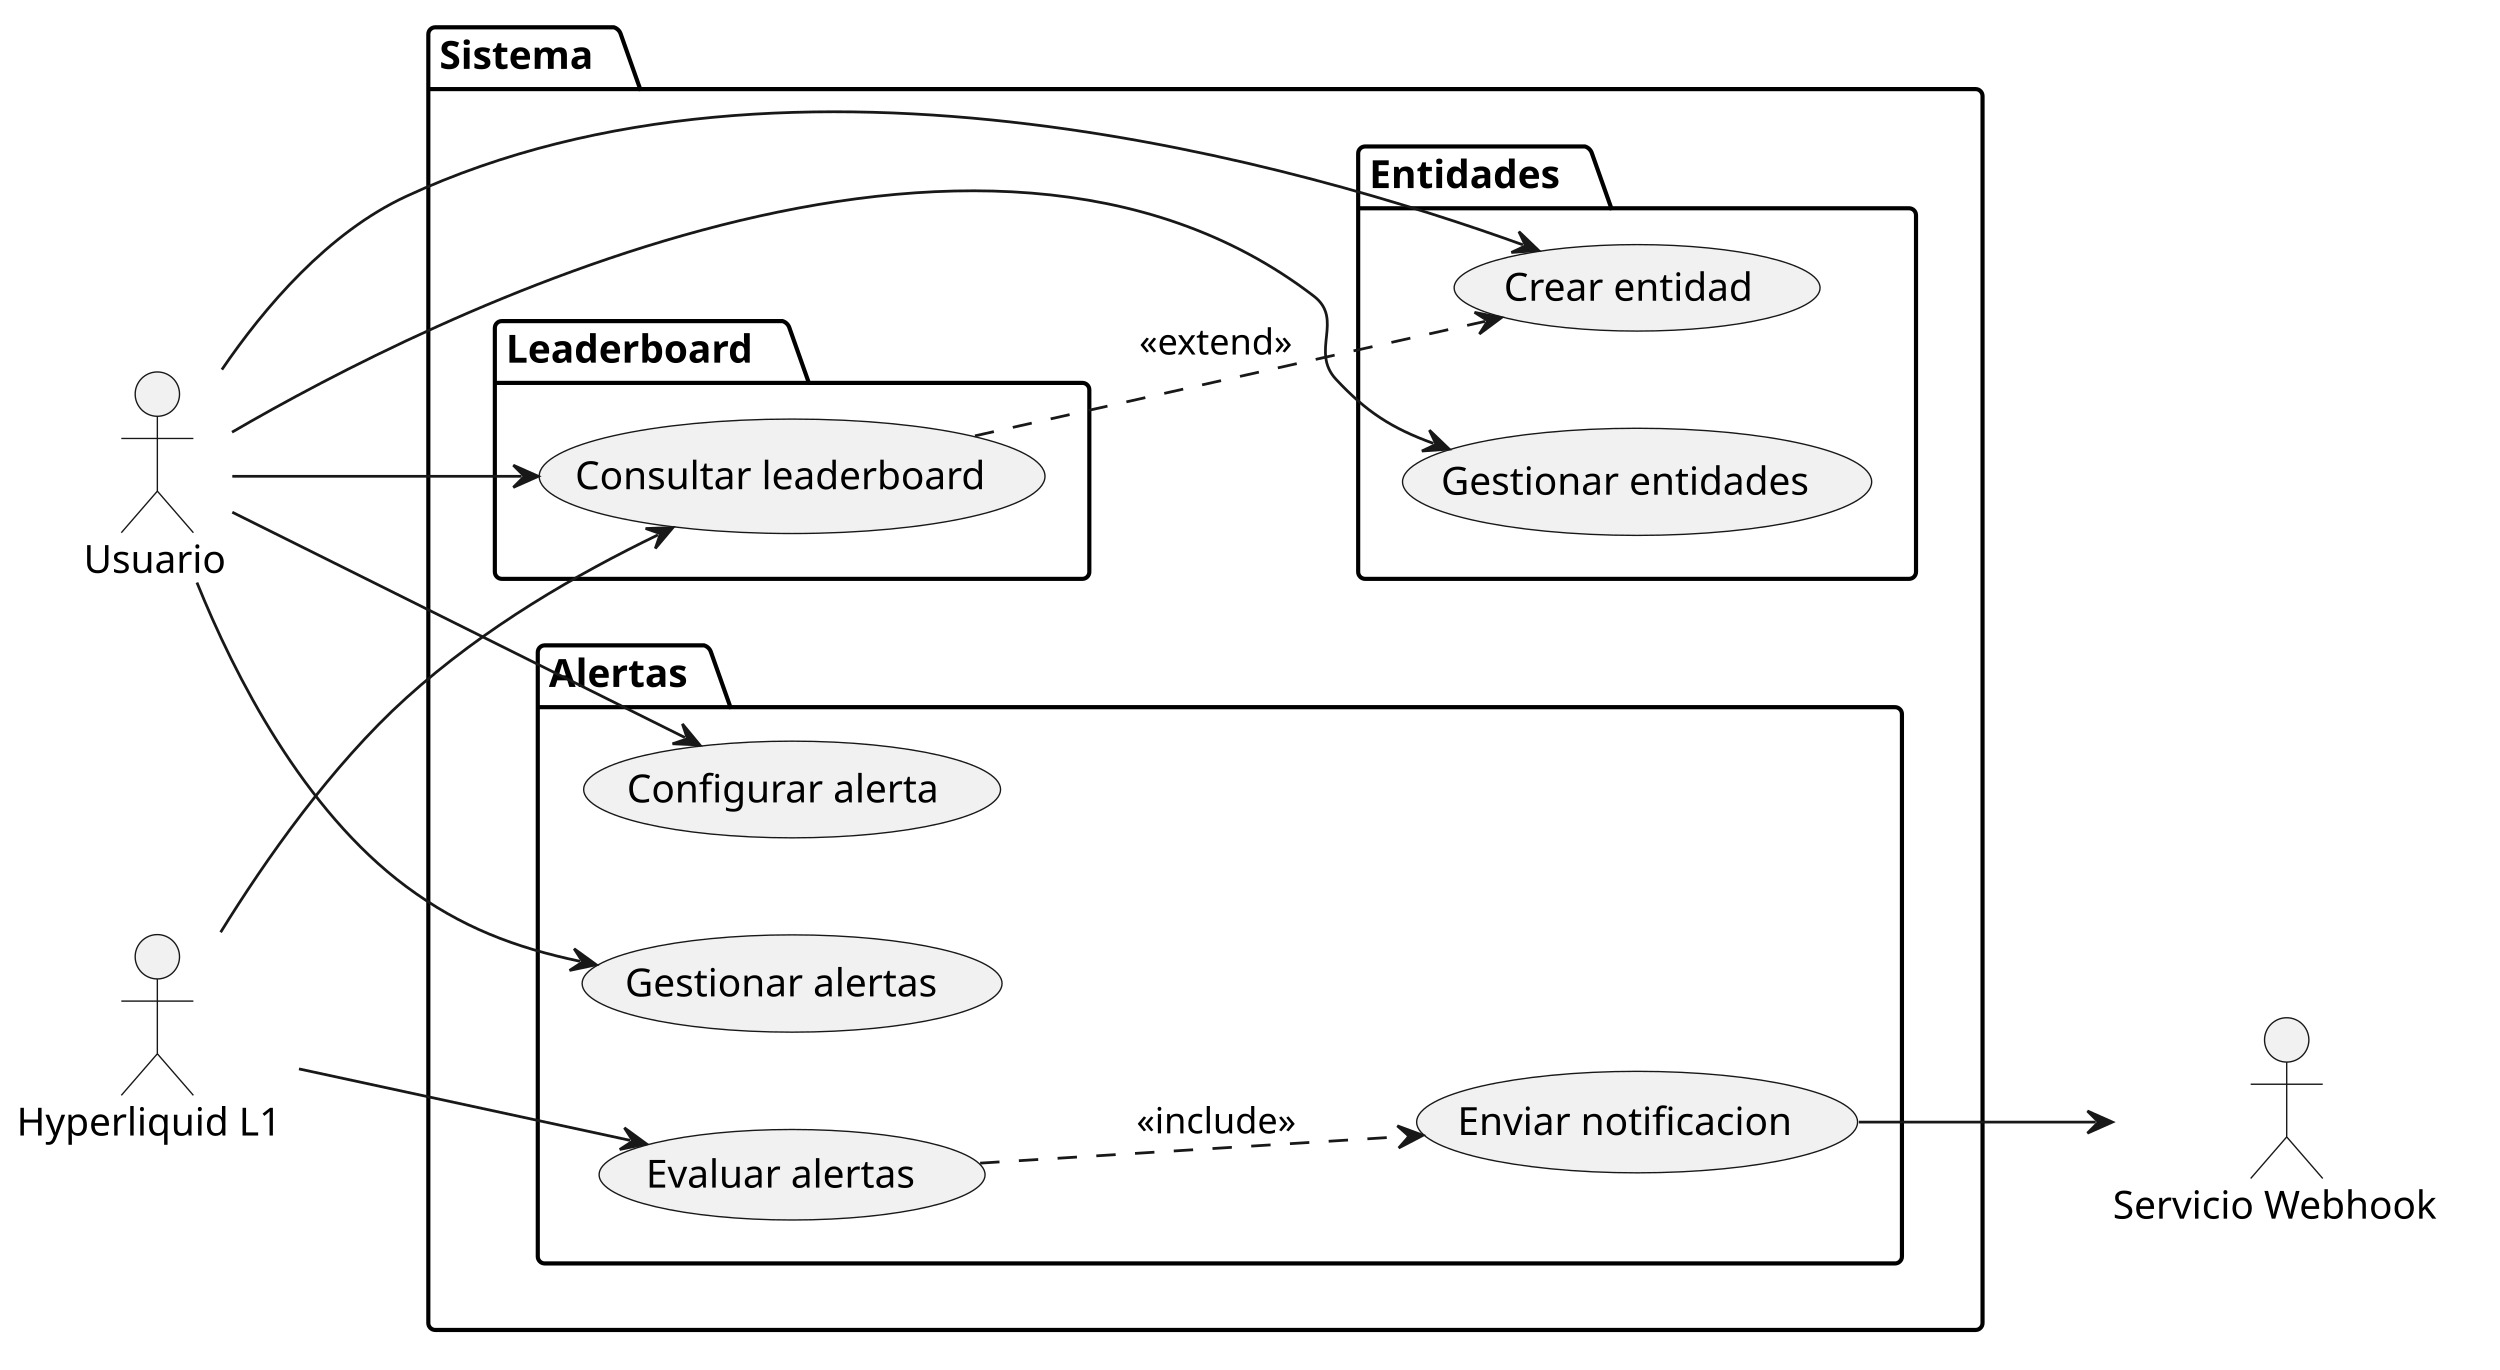
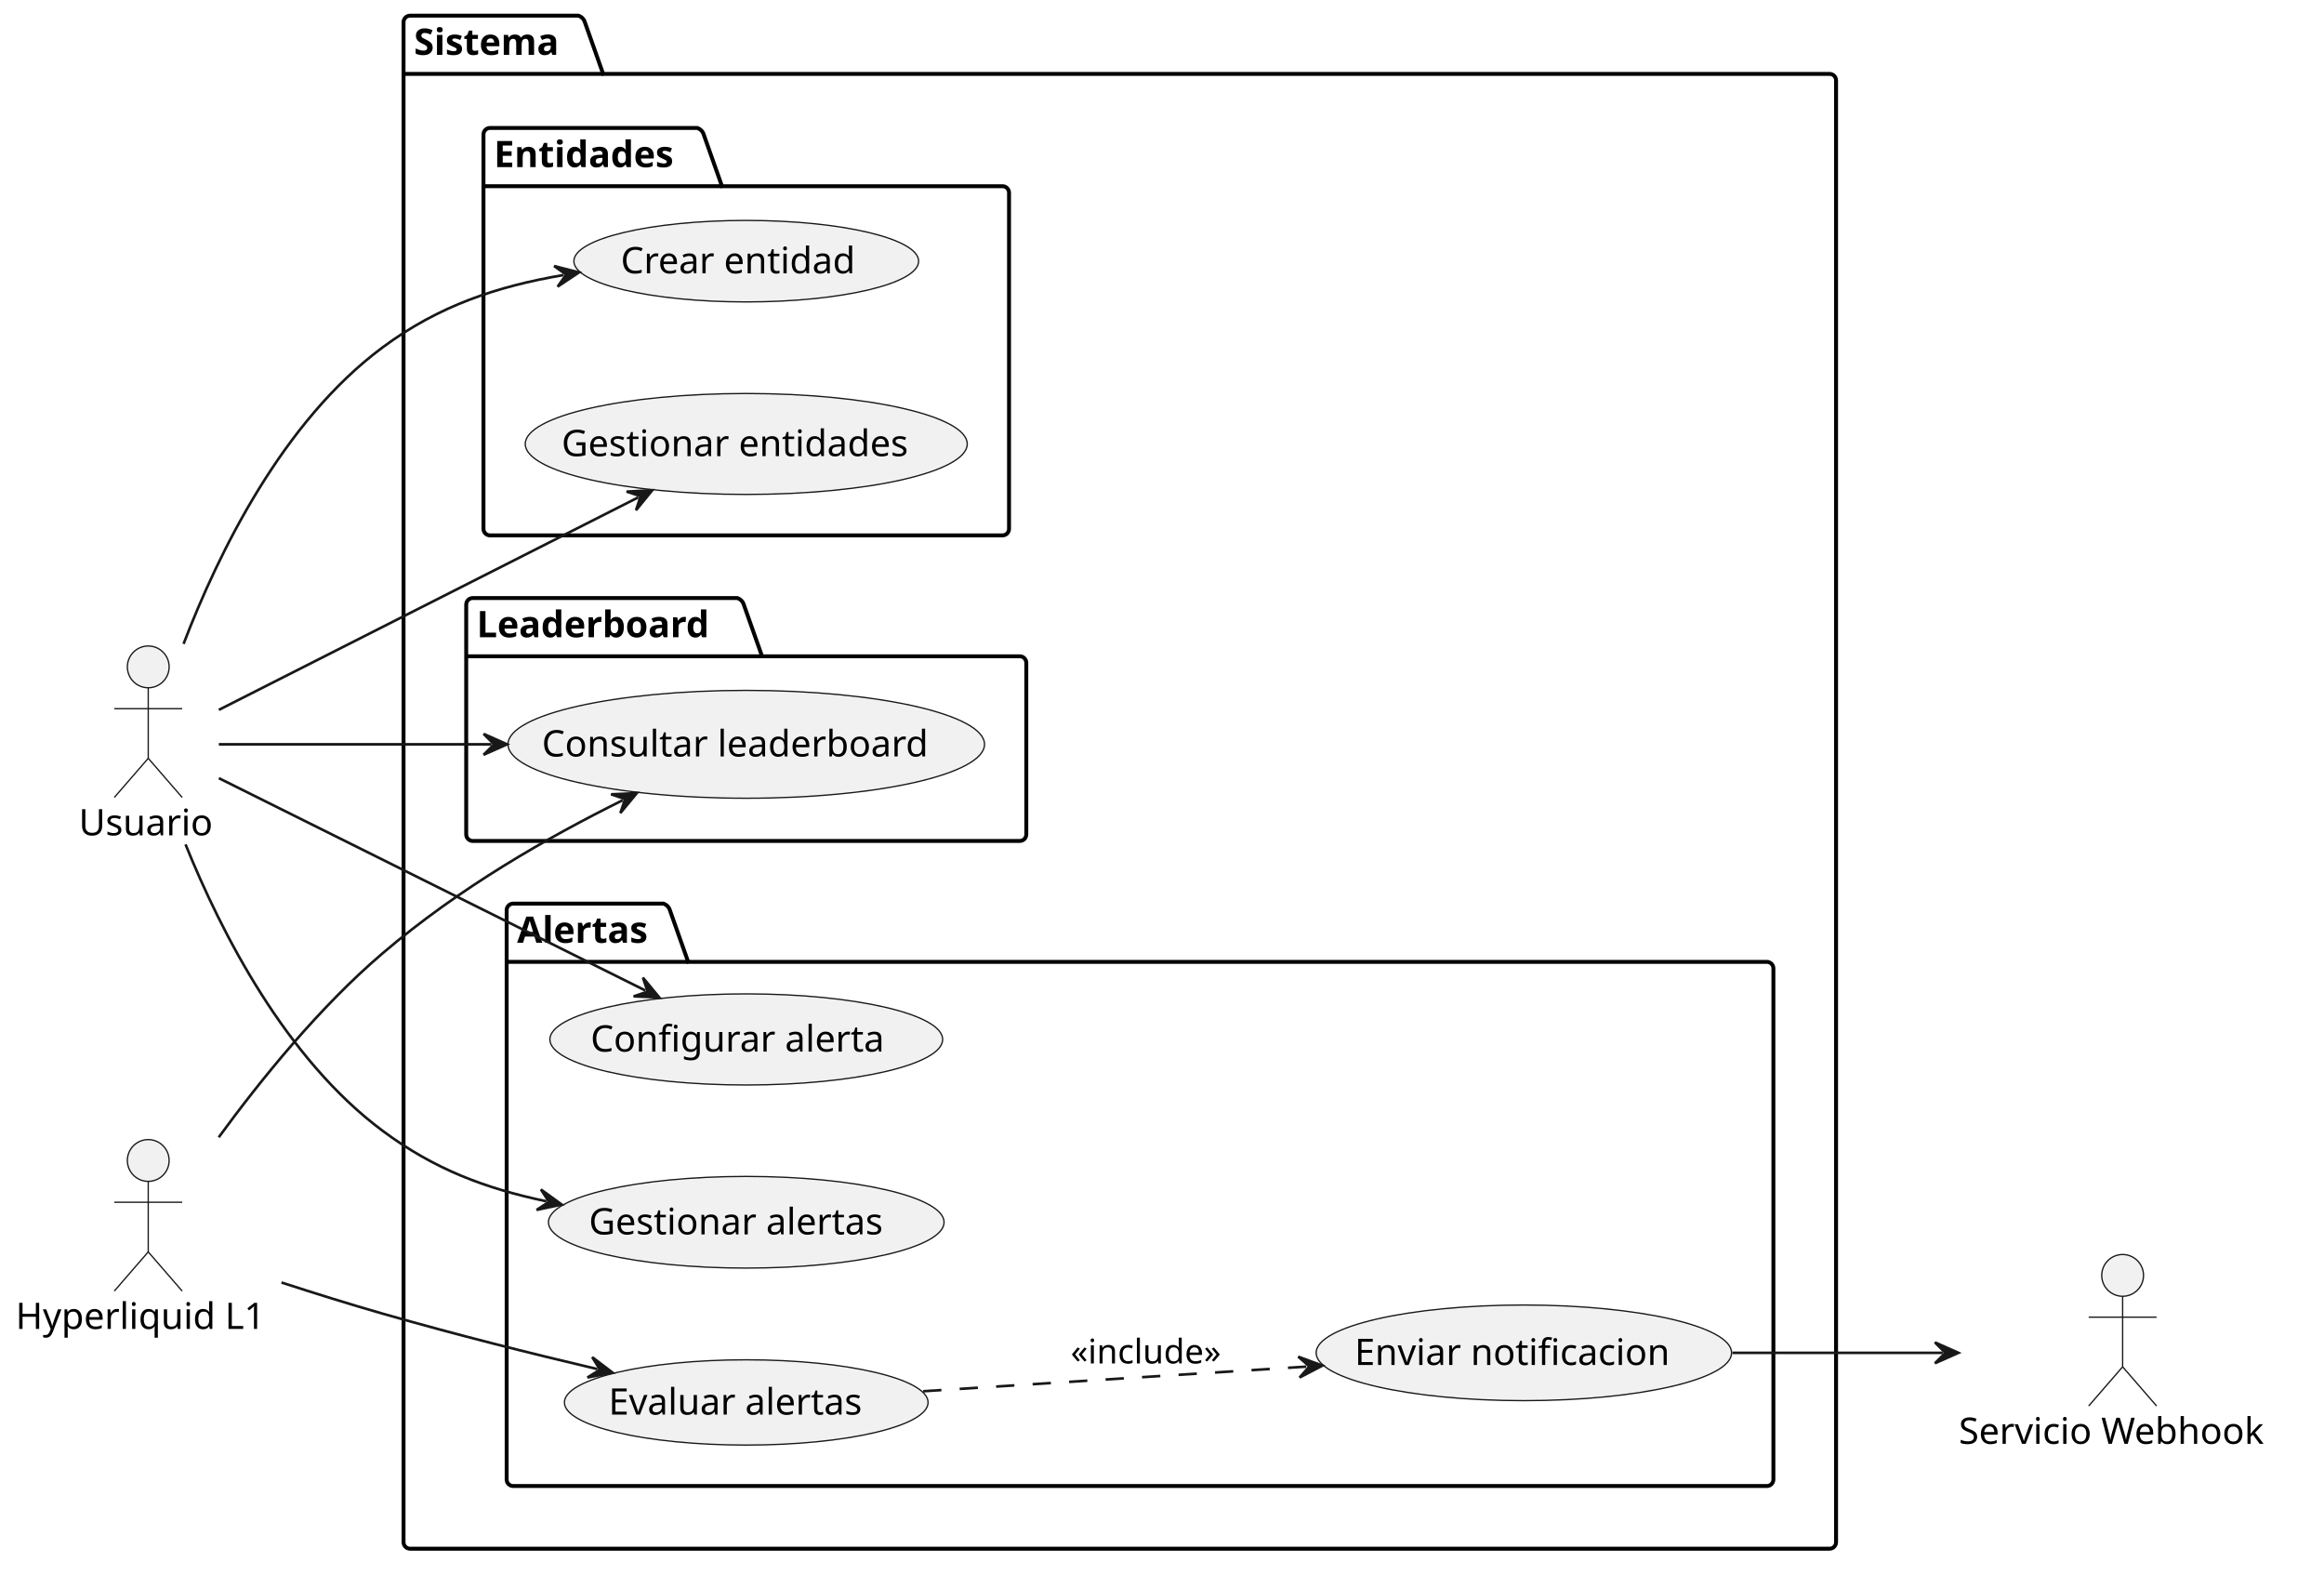
- <svg xmlns="http://www.w3.org/2000/svg" contentStyleType="text/css" data-diagram-type="DESCRIPTION" height="494px" preserveAspectRatio="none" style="width:902px;height:494px;background:#FFFFFF;" version="1.1" viewBox="0 0 902 494" width="902px" zoomAndPan="magnify">
+ <svg xmlns="http://www.w3.org/2000/svg" contentStyleType="text/css" data-diagram-type="DESCRIPTION" height="608px" preserveAspectRatio="none" style="width:890px;height:608px;background:#FFFFFF;" version="1.1" viewBox="0 0 890 608" width="890px" zoomAndPan="magnify">
  <defs />
  <g>
    <g class="cluster" data-qualified-name="Sistema" data-source-line="7" id="ent0005">
-       <path d="M157.04,9.85 L221.477,9.85 A3.75,3.75 0 0 1 223.977,12.35 L230.977,32.147 L712.8,32.147 A2.5,2.5 0 0 1 715.3,34.647 L715.3,477.35 A2.5,2.5 0 0 1 712.8,479.85 L157.04,479.85 A2.5,2.5 0 0 1 154.54,477.35 L154.54,12.35 A2.5,2.5 0 0 1 157.04,9.85" fill="none" style="stroke:#000000;stroke-width:1.5;" />
-       <line style="stroke:#000000;stroke-width:1.5;" x1="154.54" x2="230.977" y1="32.147" y2="32.147" />
-       <text fill="#000000" font-family="sans-serif" font-size="14" font-weight="700" lengthAdjust="spacing" textLength="63.438" x="158.54" y="24.845">Sistema</text>
+       <path d="M157.04,6 L221.477,6 A3.75,3.75 0 0 1 223.977,8.5 L230.977,28.297 L700.64,28.297 A2.5,2.5 0 0 1 703.14,30.797 L703.14,590.5 A2.5,2.5 0 0 1 700.64,593 L157.04,593 A2.5,2.5 0 0 1 154.54,590.5 L154.54,8.5 A2.5,2.5 0 0 1 157.04,6" fill="none" style="stroke:#000000;stroke-width:1.5;" />
+       <line style="stroke:#000000;stroke-width:1.5;" x1="154.54" x2="230.977" y1="28.297" y2="28.297" />
+       <text fill="#000000" font-family="sans-serif" font-size="14" font-weight="700" lengthAdjust="spacing" textLength="63.438" x="158.54" y="20.995">Sistema</text>
    </g>
    <g class="cluster" data-qualified-name="Sistema.Leaderboard" data-source-line="8" id="ent0006">
-       <path d="M181.04,115.85 L282.337,115.85 A3.75,3.75 0 0 1 284.837,118.35 L291.837,138.147 L390.53,138.147 A2.5,2.5 0 0 1 393.03,140.647 L393.03,206.35 A2.5,2.5 0 0 1 390.53,208.85 L181.04,208.85 A2.5,2.5 0 0 1 178.54,206.35 L178.54,118.35 A2.5,2.5 0 0 1 181.04,115.85" fill="none" style="stroke:#000000;stroke-width:1.5;" />
-       <line style="stroke:#000000;stroke-width:1.5;" x1="178.54" x2="291.837" y1="138.147" y2="138.147" />
-       <text fill="#000000" font-family="sans-serif" font-size="14" font-weight="700" lengthAdjust="spacing" textLength="100.297" x="182.54" y="130.845">Leaderboard</text>
+       <path d="M181.04,229 L282.337,229 A3.75,3.75 0 0 1 284.837,231.5 L291.837,251.297 L390.53,251.297 A2.5,2.5 0 0 1 393.03,253.797 L393.03,319.5 A2.5,2.5 0 0 1 390.53,322 L181.04,322 A2.5,2.5 0 0 1 178.54,319.5 L178.54,231.5 A2.5,2.5 0 0 1 181.04,229" fill="none" style="stroke:#000000;stroke-width:1.5;" />
+       <line style="stroke:#000000;stroke-width:1.5;" x1="178.54" x2="291.837" y1="251.297" y2="251.297" />
+       <text fill="#000000" font-family="sans-serif" font-size="14" font-weight="700" lengthAdjust="spacing" textLength="100.297" x="182.54" y="243.995">Leaderboard</text>
    </g>
    <g class="cluster" data-qualified-name="Sistema.Entidades" data-source-line="12" id="ent0008">
-       <path d="M492.53,52.85 L571.87,52.85 A3.75,3.75 0 0 1 574.37,55.35 L581.37,75.147 L688.8,75.147 A2.5,2.5 0 0 1 691.3,77.647 L691.3,206.35 A2.5,2.5 0 0 1 688.8,208.85 L492.53,208.85 A2.5,2.5 0 0 1 490.03,206.35 L490.03,55.35 A2.5,2.5 0 0 1 492.53,52.85" fill="none" style="stroke:#000000;stroke-width:1.5;" />
-       <line style="stroke:#000000;stroke-width:1.5;" x1="490.03" x2="581.37" y1="75.147" y2="75.147" />
-       <text fill="#000000" font-family="sans-serif" font-size="14" font-weight="700" lengthAdjust="spacing" textLength="78.34" x="494.03" y="67.845">Entidades</text>
+       <path d="M187.65,49 L266.99,49 A3.75,3.75 0 0 1 269.49,51.5 L276.49,71.297 L383.92,71.297 A2.5,2.5 0 0 1 386.42,73.797 L386.42,202.5 A2.5,2.5 0 0 1 383.92,205 L187.65,205 A2.5,2.5 0 0 1 185.15,202.5 L185.15,51.5 A2.5,2.5 0 0 1 187.65,49" fill="none" style="stroke:#000000;stroke-width:1.5;" />
+       <line style="stroke:#000000;stroke-width:1.5;" x1="185.15" x2="276.49" y1="71.297" y2="71.297" />
+       <text fill="#000000" font-family="sans-serif" font-size="14" font-weight="700" lengthAdjust="spacing" textLength="78.34" x="189.15" y="63.995">Entidades</text>
    </g>
    <g class="cluster" data-qualified-name="Sistema.Alertas" data-source-line="17" id="ent0011">
-       <path d="M196.53,232.85 L254.036,232.85 A3.75,3.75 0 0 1 256.536,235.35 L263.536,255.147 L683.72,255.147 A2.5,2.5 0 0 1 686.22,257.647 L686.22,453.35 A2.5,2.5 0 0 1 683.72,455.85 L196.53,455.85 A2.5,2.5 0 0 1 194.03,453.35 L194.03,235.35 A2.5,2.5 0 0 1 196.53,232.85" fill="none" style="stroke:#000000;stroke-width:1.5;" />
-       <line style="stroke:#000000;stroke-width:1.5;" x1="194.03" x2="263.536" y1="255.147" y2="255.147" />
-       <text fill="#000000" font-family="sans-serif" font-size="14" font-weight="700" lengthAdjust="spacing" textLength="56.506" x="198.03" y="247.845">Alertas</text>
+       <path d="M196.53,346 L254.036,346 A3.75,3.75 0 0 1 256.536,348.5 L263.536,368.297 L676.64,368.297 A2.5,2.5 0 0 1 679.14,370.797 L679.14,566.5 A2.5,2.5 0 0 1 676.64,569 L196.53,569 A2.5,2.5 0 0 1 194.03,566.5 L194.03,348.5 A2.5,2.5 0 0 1 196.53,346" fill="none" style="stroke:#000000;stroke-width:1.5;" />
+       <line style="stroke:#000000;stroke-width:1.5;" x1="194.03" x2="263.536" y1="368.297" y2="368.297" />
+       <text fill="#000000" font-family="sans-serif" font-size="14" font-weight="700" lengthAdjust="spacing" textLength="56.506" x="198.03" y="360.995">Alertas</text>
    </g>
    <g class="entity" data-qualified-name="Sistema.Leaderboard.CU01" data-source-line="9" id="ent0007">
-       <ellipse cx="285.786" cy="171.849" fill="#F1F1F1" rx="91.246" ry="20.649" style="stroke:#181818;stroke-width:0.5;" />
-       <text fill="#000000" font-family="sans-serif" font-size="14" lengthAdjust="spacing" textLength="156.557" x="207.508" y="176.498">Consultar leaderboard</text>
+       <ellipse cx="285.786" cy="284.999" fill="#F1F1F1" rx="91.246" ry="20.649" style="stroke:#181818;stroke-width:0.5;" />
+       <text fill="#000000" font-family="sans-serif" font-size="14" lengthAdjust="spacing" textLength="156.557" x="207.508" y="289.648">Consultar leaderboard</text>
    </g>
    <g class="entity" data-qualified-name="Sistema.Entidades.CU02" data-source-line="13" id="ent0009">
-       <ellipse cx="590.666" cy="103.853" fill="#F1F1F1" rx="66.016" ry="15.603" style="stroke:#181818;stroke-width:0.5;" />
-       <text fill="#000000" font-family="sans-serif" font-size="14" lengthAdjust="spacing" textLength="96.147" x="542.592" y="108.502">Crear entidad</text>
+       <ellipse cx="285.786" cy="100.003" fill="#F1F1F1" rx="66.016" ry="15.603" style="stroke:#181818;stroke-width:0.5;" />
+       <text fill="#000000" font-family="sans-serif" font-size="14" lengthAdjust="spacing" textLength="96.147" x="237.712" y="104.652">Crear entidad</text>
    </g>
    <g class="entity" data-qualified-name="Sistema.Entidades.CU03" data-source-line="14" id="ent0010">
-       <ellipse cx="590.665" cy="173.847" fill="#F1F1F1" rx="84.635" ry="19.327" style="stroke:#181818;stroke-width:0.5;" />
-       <text fill="#000000" font-family="sans-serif" font-size="14" lengthAdjust="spacing" textLength="141.483" x="519.923" y="178.495">Gestionar entidades</text>
+       <ellipse cx="285.785" cy="169.997" fill="#F1F1F1" rx="84.635" ry="19.327" style="stroke:#181818;stroke-width:0.5;" />
+       <text fill="#000000" font-family="sans-serif" font-size="14" lengthAdjust="spacing" textLength="141.483" x="215.043" y="174.645">Gestionar entidades</text>
    </g>
    <g class="entity" data-qualified-name="Sistema.Alertas.CU04" data-source-line="18" id="ent0012">
-       <ellipse cx="285.791" cy="284.852" fill="#F1F1F1" rx="75.211" ry="17.442" style="stroke:#181818;stroke-width:0.5;" />
-       <text fill="#000000" font-family="sans-serif" font-size="14" lengthAdjust="spacing" textLength="119.239" x="226.171" y="289.501">Configurar alerta</text>
+       <ellipse cx="285.791" cy="398.002" fill="#F1F1F1" rx="75.211" ry="17.442" style="stroke:#181818;stroke-width:0.5;" />
+       <text fill="#000000" font-family="sans-serif" font-size="14" lengthAdjust="spacing" textLength="119.239" x="226.171" y="402.651">Configurar alerta</text>
    </g>
    <g class="entity" data-qualified-name="Sistema.Alertas.CU05" data-source-line="19" id="ent0013">
-       <ellipse cx="285.787" cy="354.851" fill="#F1F1F1" rx="75.757" ry="17.551" style="stroke:#181818;stroke-width:0.5;" />
-       <text fill="#000000" font-family="sans-serif" font-size="14" lengthAdjust="spacing" textLength="120.559" x="225.507" y="359.5">Gestionar alertas</text>
+       <ellipse cx="285.787" cy="468.001" fill="#F1F1F1" rx="75.757" ry="17.551" style="stroke:#181818;stroke-width:0.5;" />
+       <text fill="#000000" font-family="sans-serif" font-size="14" lengthAdjust="spacing" textLength="120.559" x="225.507" y="472.65">Gestionar alertas</text>
    </g>
    <g class="entity" data-qualified-name="Sistema.Alertas.CU06" data-source-line="20" id="ent0014">
-       <ellipse cx="285.785" cy="423.847" fill="#F1F1F1" rx="69.635" ry="16.327" style="stroke:#181818;stroke-width:0.5;" />
-       <text fill="#000000" font-family="sans-serif" font-size="14" lengthAdjust="spacing" textLength="105.458" x="233.056" y="428.495">Evaluar alertas</text>
+       <ellipse cx="285.785" cy="536.997" fill="#F1F1F1" rx="69.635" ry="16.327" style="stroke:#181818;stroke-width:0.5;" />
+       <text fill="#000000" font-family="sans-serif" font-size="14" lengthAdjust="spacing" textLength="105.458" x="233.056" y="541.645">Evaluar alertas</text>
    </g>
    <g class="entity" data-qualified-name="Sistema.Alertas.CU07" data-source-line="21" id="ent0015">
-       <ellipse cx="590.671" cy="404.85" fill="#F1F1F1" rx="79.551" ry="18.31" style="stroke:#181818;stroke-width:0.5;" />
-       <text fill="#000000" font-family="sans-serif" font-size="14" lengthAdjust="spacing" textLength="129.616" x="525.863" y="409.499">Enviar notificacion</text>
+       <ellipse cx="583.581" cy="518" fill="#F1F1F1" rx="79.551" ry="18.31" style="stroke:#181818;stroke-width:0.5;" />
+       <text fill="#000000" font-family="sans-serif" font-size="14" lengthAdjust="spacing" textLength="129.616" x="518.773" y="522.649">Enviar notificacion</text>
    </g>
    <g class="entity" data-qualified-name="U" data-source-line="3" id="ent0002">
-       <ellipse cx="56.772" cy="142.2" fill="#F1F1F1" rx="8" ry="8" style="stroke:#181818;stroke-width:0.5;" />
-       <path d="M56.772,150.2 L56.772,177.2 M43.772,158.2 L69.772,158.2 M56.772,177.2 L43.772,192.2 M56.772,177.2 L69.772,192.2" fill="none" style="stroke:#181818;stroke-width:0.5;" />
-       <text fill="#000000" font-family="sans-serif" font-size="14" lengthAdjust="spacing" textLength="53.204" x="30.17" y="206.695">Usuario</text>
+       <ellipse cx="56.772" cy="255.35" fill="#F1F1F1" rx="8" ry="8" style="stroke:#181818;stroke-width:0.5;" />
+       <path d="M56.772,263.35 L56.772,290.35 M43.772,271.35 L69.772,271.35 M56.772,290.35 L43.772,305.35 M56.772,290.35 L69.772,305.35" fill="none" style="stroke:#181818;stroke-width:0.5;" />
+       <text fill="#000000" font-family="sans-serif" font-size="14" lengthAdjust="spacing" textLength="53.204" x="30.17" y="319.845">Usuario</text>
    </g>
    <g class="entity" data-qualified-name="HL" data-source-line="4" id="ent0003">
-       <ellipse cx="56.77" cy="345.2" fill="#F1F1F1" rx="8" ry="8" style="stroke:#181818;stroke-width:0.5;" />
-       <path d="M56.77,353.2 L56.77,380.2 M43.77,361.2 L69.77,361.2 M56.77,380.2 L43.77,395.2 M56.77,380.2 L69.77,395.2" fill="none" style="stroke:#181818;stroke-width:0.5;" />
-       <text fill="#000000" font-family="sans-serif" font-size="14" lengthAdjust="spacing" textLength="101.541" x="6" y="409.695">Hyperliquid L1</text>
+       <ellipse cx="56.77" cy="444.35" fill="#F1F1F1" rx="8" ry="8" style="stroke:#181818;stroke-width:0.5;" />
+       <path d="M56.77,452.35 L56.77,479.35 M43.77,460.35 L69.77,460.35 M56.77,479.35 L43.77,494.35 M56.77,479.35 L69.77,494.35" fill="none" style="stroke:#181818;stroke-width:0.5;" />
+       <text fill="#000000" font-family="sans-serif" font-size="14" lengthAdjust="spacing" textLength="101.541" x="6" y="508.845">Hyperliquid L1</text>
    </g>
    <g class="entity" data-qualified-name="SW" data-source-line="5" id="ent0004">
-       <ellipse cx="825.044" cy="375.2" fill="#F1F1F1" rx="8" ry="8" style="stroke:#181818;stroke-width:0.5;" />
-       <path d="M825.044,383.2 L825.044,410.2 M812.044,391.2 L838.044,391.2 M825.044,410.2 L812.044,425.2 M825.044,410.2 L838.044,425.2" fill="none" style="stroke:#181818;stroke-width:0.5;" />
-       <text fill="#000000" font-family="sans-serif" font-size="14" lengthAdjust="spacing" textLength="125.487" x="762.3" y="439.695">Servicio Webhook</text>
+       <ellipse cx="812.884" cy="488.35" fill="#F1F1F1" rx="8" ry="8" style="stroke:#181818;stroke-width:0.5;" />
+       <path d="M812.884,496.35 L812.884,523.35 M799.884,504.35 L825.884,504.35 M812.884,523.35 L799.884,538.35 M812.884,523.35 L825.884,538.35" fill="none" style="stroke:#181818;stroke-width:0.5;" />
+       <text fill="#000000" font-family="sans-serif" font-size="14" lengthAdjust="spacing" textLength="125.487" x="750.14" y="552.845">Servicio Webhook</text>
    </g>
    <g class="link" data-entity-1="ent0002" data-entity-2="ent0007" data-link-type="dependency" data-source-line="25" id="lnk16">
-       <path d="M83.81,171.85 C110.77,171.85 148.44,171.85 188.2,171.85" fill="none" id="U-to-CU01" style="stroke:#181818;stroke-width:1;" />
-       <polygon fill="#181818" points="194.2,171.85,185.2,167.85,189.2,171.85,185.2,175.85,194.2,171.85" style="stroke:#181818;stroke-width:1;" />
+       <path d="M83.81,285 C110.77,285 148.44,285 188.2,285" fill="none" id="U-to-CU01" style="stroke:#181818;stroke-width:1;" />
+       <polygon fill="#181818" points="194.2,285,185.2,281,189.2,285,185.2,289,194.2,285" style="stroke:#181818;stroke-width:1;" />
    </g>
    <g class="link" data-entity-1="ent0002" data-entity-2="ent0009" data-link-type="dependency" data-source-line="26" id="lnk17">
-       <path d="M80.05,133.36 C95.52,110.67 118.38,83.92 146.54,70.85 C286.33,6 472.117,60.402 549.487,88.342" fill="none" id="U-to-CU02" style="stroke:#181818;stroke-width:1;" />
-       <polygon fill="#181818" points="555.13,90.38,548.024,83.561,550.427,88.682,545.306,91.085,555.13,90.38" style="stroke:#181818;stroke-width:1;" />
+       <path d="M70.3,246.54 C83.66,211.63 108.25,161.4 146.54,133 C168.14,116.98 190.495,109.616 215.835,105.306" fill="none" id="U-to-CU02" style="stroke:#181818;stroke-width:1;" />
+       <polygon fill="#181818" points="221.75,104.3,212.207,101.866,216.821,105.138,213.548,109.752,221.75,104.3" style="stroke:#181818;stroke-width:1;" />
    </g>
    <g class="link" data-entity-1="ent0002" data-entity-2="ent0010" data-link-type="dependency" data-source-line="27" id="lnk18">
-       <path d="M83.72,155.93 C154.47,114.76 353.53,14.27 474.03,106.85 C484.98,115.26 472.63,126.75 482.03,136.85 C492.95,148.56 502.088,154.518 517.198,159.988" fill="none" id="U-to-CU03" style="stroke:#181818;stroke-width:1;" />
-       <polygon fill="#181818" points="522.84,162.03,515.739,155.205,518.139,160.328,513.016,162.728,522.84,162.03" style="stroke:#181818;stroke-width:1;" />
+       <path d="M83.81,271.81 C124.69,251.1 198.618,213.651 244.438,190.441" fill="none" id="U-to-CU03" style="stroke:#181818;stroke-width:1;" />
+       <polygon fill="#181818" points="249.79,187.73,239.954,188.229,245.33,189.989,243.569,195.365,249.79,187.73" style="stroke:#181818;stroke-width:1;" />
    </g>
    <g class="link" data-entity-1="ent0002" data-entity-2="ent0012" data-link-type="dependency" data-source-line="28" id="lnk19">
-       <path d="M83.81,184.81 C125.51,205.57 201.779,243.536 247.119,266.106" fill="none" id="U-to-CU04" style="stroke:#181818;stroke-width:1;" />
-       <polygon fill="#181818" points="252.49,268.78,246.216,261.188,248.014,266.552,242.65,268.35,252.49,268.78" style="stroke:#181818;stroke-width:1;" />
+       <path d="M83.81,297.96 C125.51,318.72 201.779,356.686 247.119,379.256" fill="none" id="U-to-CU04" style="stroke:#181818;stroke-width:1;" />
+       <polygon fill="#181818" points="252.49,381.93,246.216,374.338,248.014,379.702,242.65,381.5,252.49,381.93" style="stroke:#181818;stroke-width:1;" />
    </g>
    <g class="link" data-entity-1="ent0002" data-entity-2="ent0013" data-link-type="dependency" data-source-line="29" id="lnk20">
-       <path d="M71.05,210.17 C84.75,244.04 109.39,292.23 146.54,319.85 C166.31,334.55 185.73,341.87 209.26,346.84" fill="none" id="U-to-CU05" style="stroke:#181818;stroke-width:1;" />
-       <polygon fill="#181818" points="215.13,348.08,207.151,342.306,210.238,347.047,205.498,350.134,215.13,348.08" style="stroke:#181818;stroke-width:1;" />
+       <path d="M71.05,323.32 C84.75,357.19 109.39,405.38 146.54,433 C166.31,447.7 185.73,455.02 209.26,459.99" fill="none" id="U-to-CU05" style="stroke:#181818;stroke-width:1;" />
+       <polygon fill="#181818" points="215.13,461.23,207.151,455.456,210.238,460.197,205.498,463.284,215.13,461.23" style="stroke:#181818;stroke-width:1;" />
    </g>
    <g class="link" data-entity-1="ent0003" data-entity-2="ent0007" data-link-type="dependency" data-source-line="31" id="lnk21">
-       <path d="M79.61,336.36 C95.72,310.31 119.49,276.31 146.54,251.85 C175.23,225.91 208.313,207.101 237.383,192.982" fill="none" id="HL-to-CU01" style="stroke:#181818;stroke-width:1;" />
-       <polygon fill="#181818" points="242.78,190.36,232.937,190.694,238.282,192.545,236.432,197.89,242.78,190.36" style="stroke:#181818;stroke-width:1;" />
+       <path d="M83.76,435.48 C100.06,413.16 122.49,385.5 146.54,365 C176.19,339.72 209.567,320.771 238.488,306.391" fill="none" id="HL-to-CU01" style="stroke:#181818;stroke-width:1;" />
+       <polygon fill="#181818" points="243.86,303.72,234.02,304.145,239.383,305.946,237.582,311.309,243.86,303.72" style="stroke:#181818;stroke-width:1;" />
    </g>
    <g class="link" data-entity-1="ent0003" data-entity-2="ent0014" data-link-type="dependency" data-source-line="32" id="lnk22">
-       <path d="M107.87,385.66 C145.09,393.7 189.825,403.355 227.375,411.455" fill="none" id="HL-to-CU06" style="stroke:#181818;stroke-width:1;" />
-       <polygon fill="#181818" points="233.24,412.72,225.286,406.912,228.352,411.666,223.599,414.732,233.24,412.72" style="stroke:#181818;stroke-width:1;" />
+       <path d="M107.8,491.07 C120.39,495.16 133.91,499.39 146.54,503 C175.53,511.29 202.451,518.022 228.8,524.242" fill="none" id="HL-to-CU06" style="stroke:#181818;stroke-width:1;" />
+       <polygon fill="#181818" points="234.64,525.62,226.8,519.659,229.774,524.471,224.962,527.445,234.64,525.62" style="stroke:#181818;stroke-width:1;" />
    </g>
    <g class="link" data-entity-1="ent0015" data-entity-2="ent0004" data-link-type="dependency" data-source-line="34" id="lnk23">
-       <path d="M670.67,404.85 C700.53,404.85 728.07,404.85 756.14,404.85" fill="none" id="CU07-to-SW" style="stroke:#181818;stroke-width:1;" />
-       <polygon fill="#181818" points="762.14,404.85,753.14,400.85,757.14,404.85,753.14,408.85,762.14,404.85" style="stroke:#181818;stroke-width:1;" />
+       <path d="M663.44,518 C691.78,518 717.31,518 744,518" fill="none" id="CU07-to-SW" style="stroke:#181818;stroke-width:1;" />
+       <polygon fill="#181818" points="750,518,741,514,745,518,741,522,750,518" style="stroke:#181818;stroke-width:1;" />
    </g>
-     <g class="link" data-entity-1="ent0007" data-entity-2="ent0009" data-link-type="dependency" data-source-line="36" id="lnk24">
-       <path d="M351.76,157.26 C408.78,144.46 484.526,127.454 535.816,115.944" fill="none" id="CU01-to-CU02" style="stroke:#181818;stroke-width:1;stroke-dasharray:7,7;" />
-       <polygon fill="#181818" points="541.67,114.63,532.013,112.698,536.791,115.725,533.764,120.504,541.67,114.63" style="stroke:#181818;stroke-width:1;" />
-       <text fill="#000000" font-family="sans-serif" font-size="13" lengthAdjust="spacing" textLength="61.185" x="411.03" y="127.917">«extend»</text>
-     </g>
-     <g class="link" data-entity-1="ent0014" data-entity-2="ent0015" data-link-type="dependency" data-source-line="37" id="lnk25">
-       <path d="M353.63,419.66 C400.84,416.7 458.212,413.096 507.402,410.006" fill="none" id="CU06-to-CU07" style="stroke:#181818;stroke-width:1;stroke-dasharray:7,7;" />
-       <polygon fill="#181818" points="513.39,409.63,504.157,406.202,508.4,409.943,504.659,414.186,513.39,409.63" style="stroke:#181818;stroke-width:1;" />
-       <text fill="#000000" font-family="sans-serif" font-size="13" lengthAdjust="spacing" textLength="63.007" x="410.03" y="408.917">«include»</text>
+     <g class="link" data-entity-1="ent0014" data-entity-2="ent0015" data-link-type="dependency" data-source-line="36" id="lnk24">
+       <path d="M353.54,532.71 C398.95,529.8 453.152,526.315 500.432,523.275" fill="none" id="CU06-to-CU07" style="stroke:#181818;stroke-width:1;stroke-dasharray:7,7;" />
+       <polygon fill="#181818" points="506.42,522.89,497.182,519.476,501.43,523.211,497.695,527.459,506.42,522.89" style="stroke:#181818;stroke-width:1;" />
+       <text fill="#000000" font-family="sans-serif" font-size="13" lengthAdjust="spacing" textLength="63.007" x="410.03" y="522.067">«include»</text>
    </g>
  </g>
</svg>
